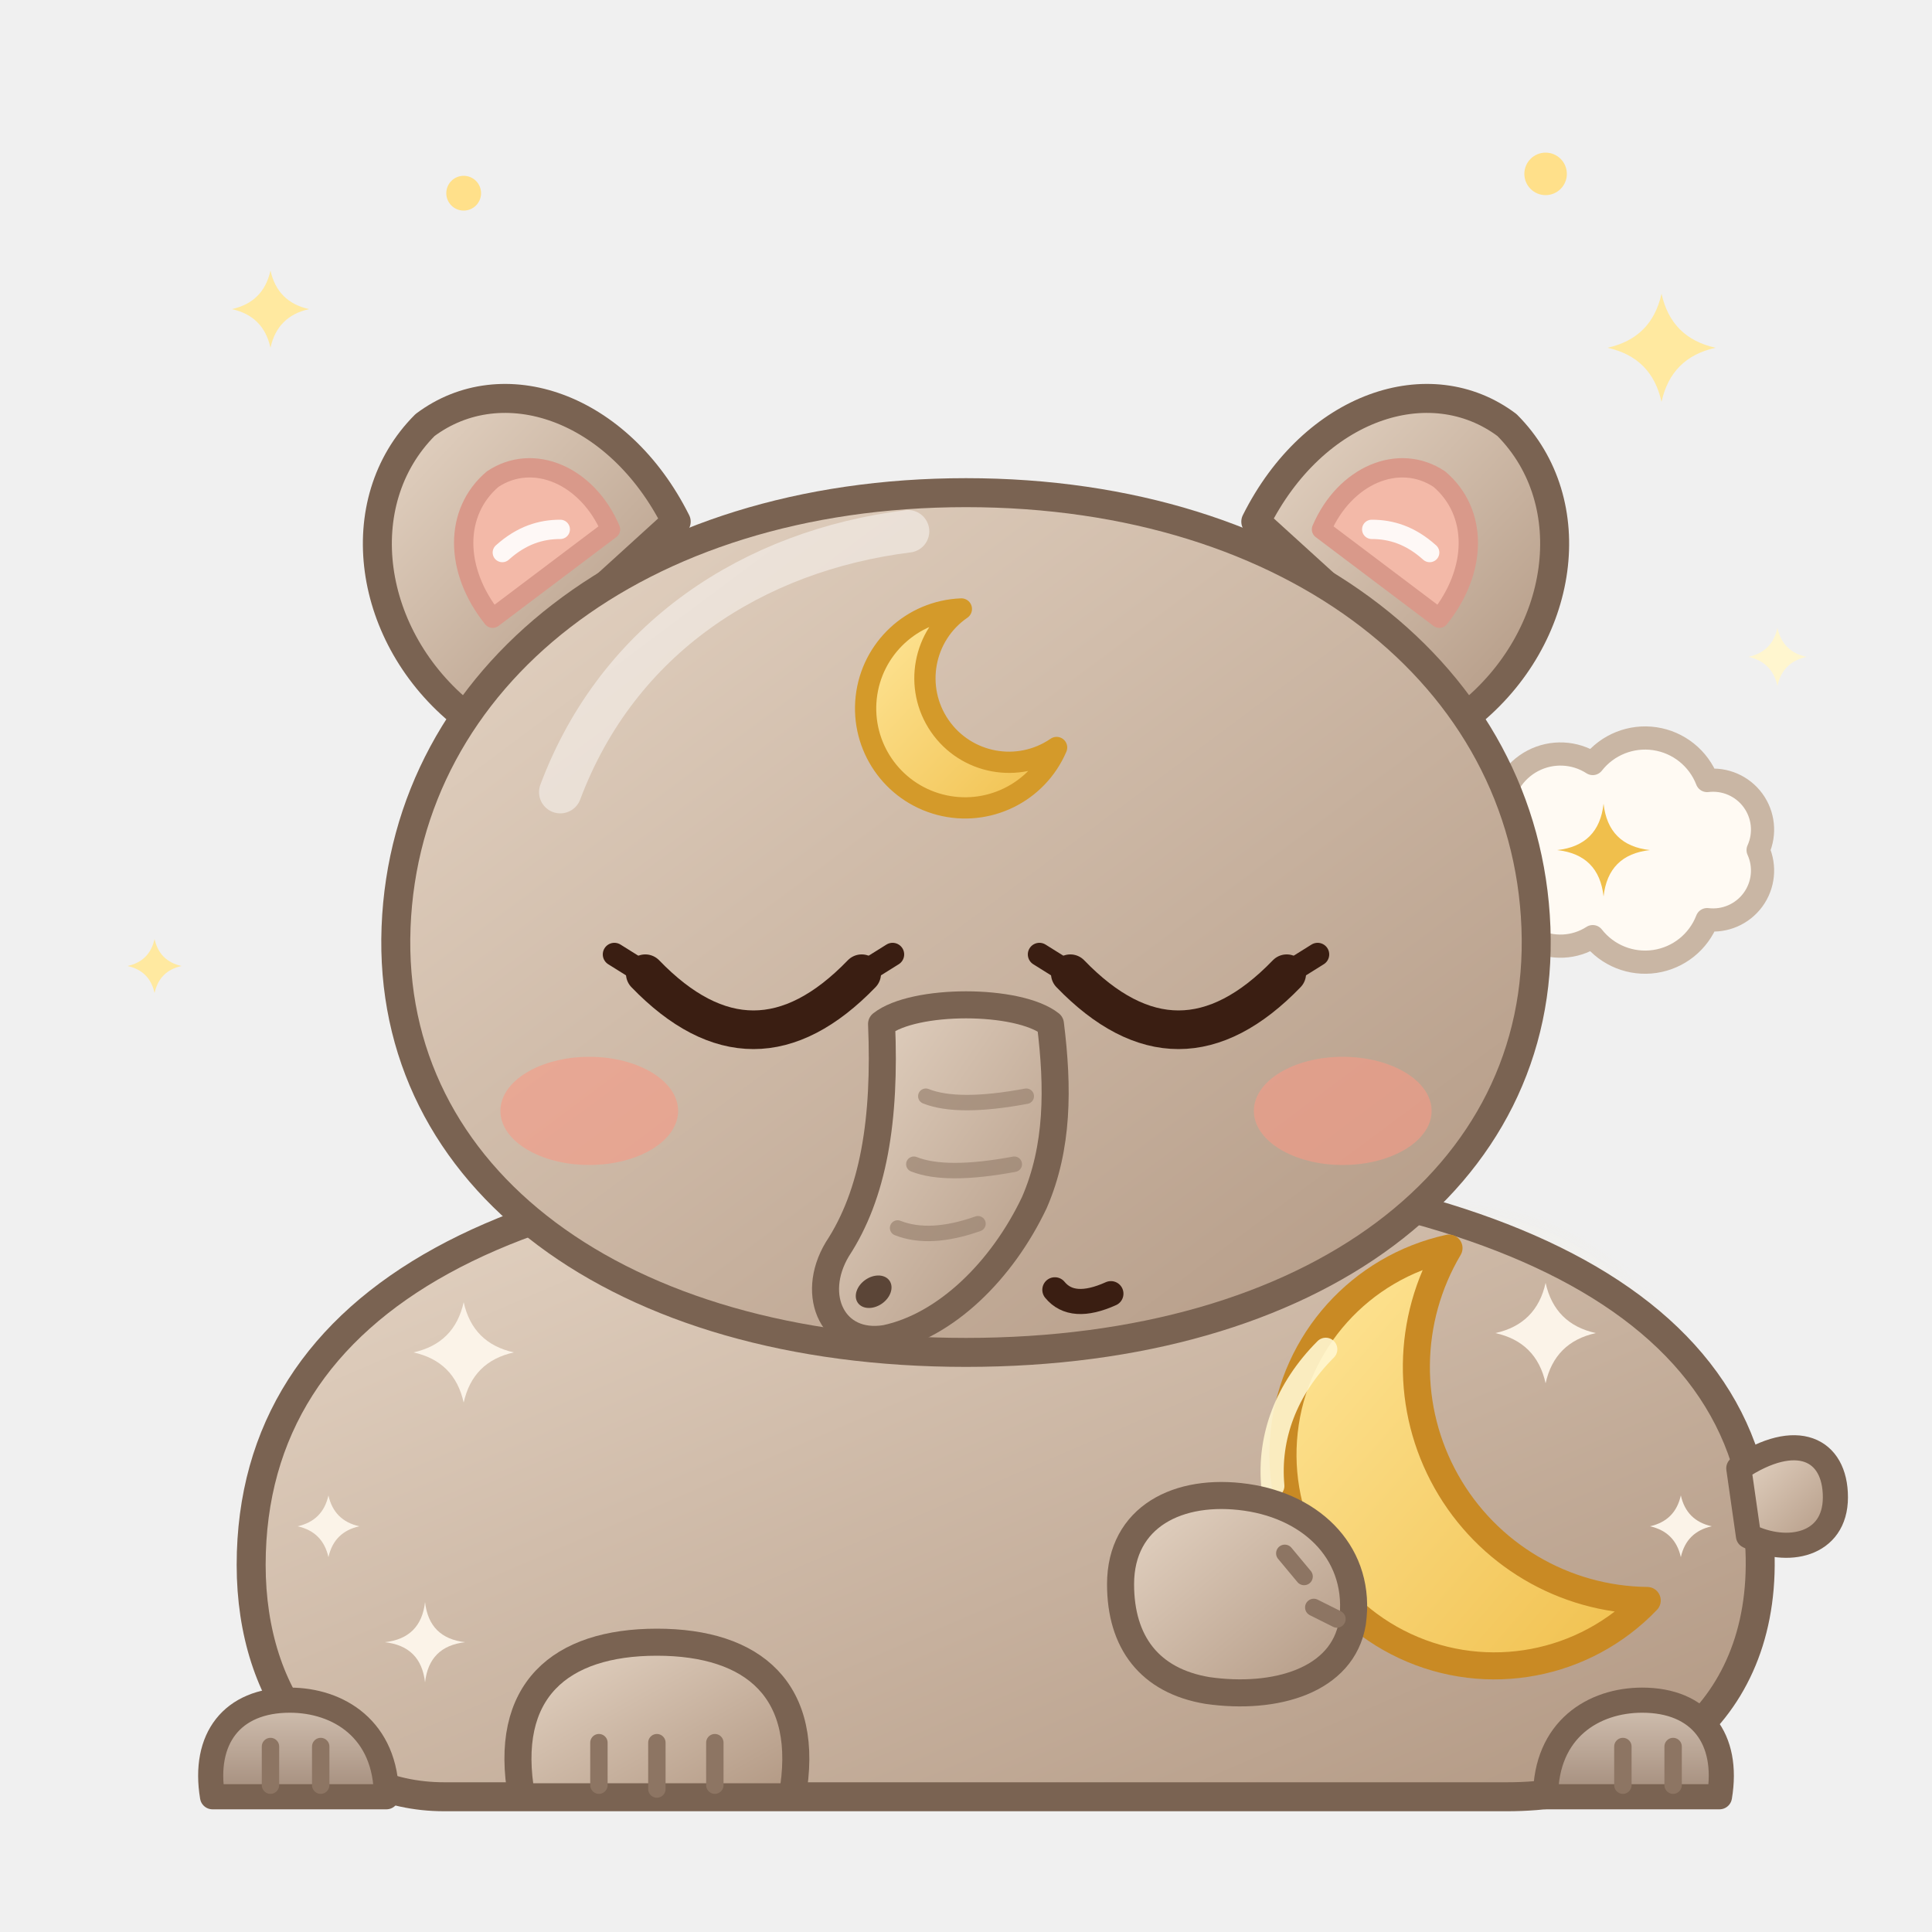
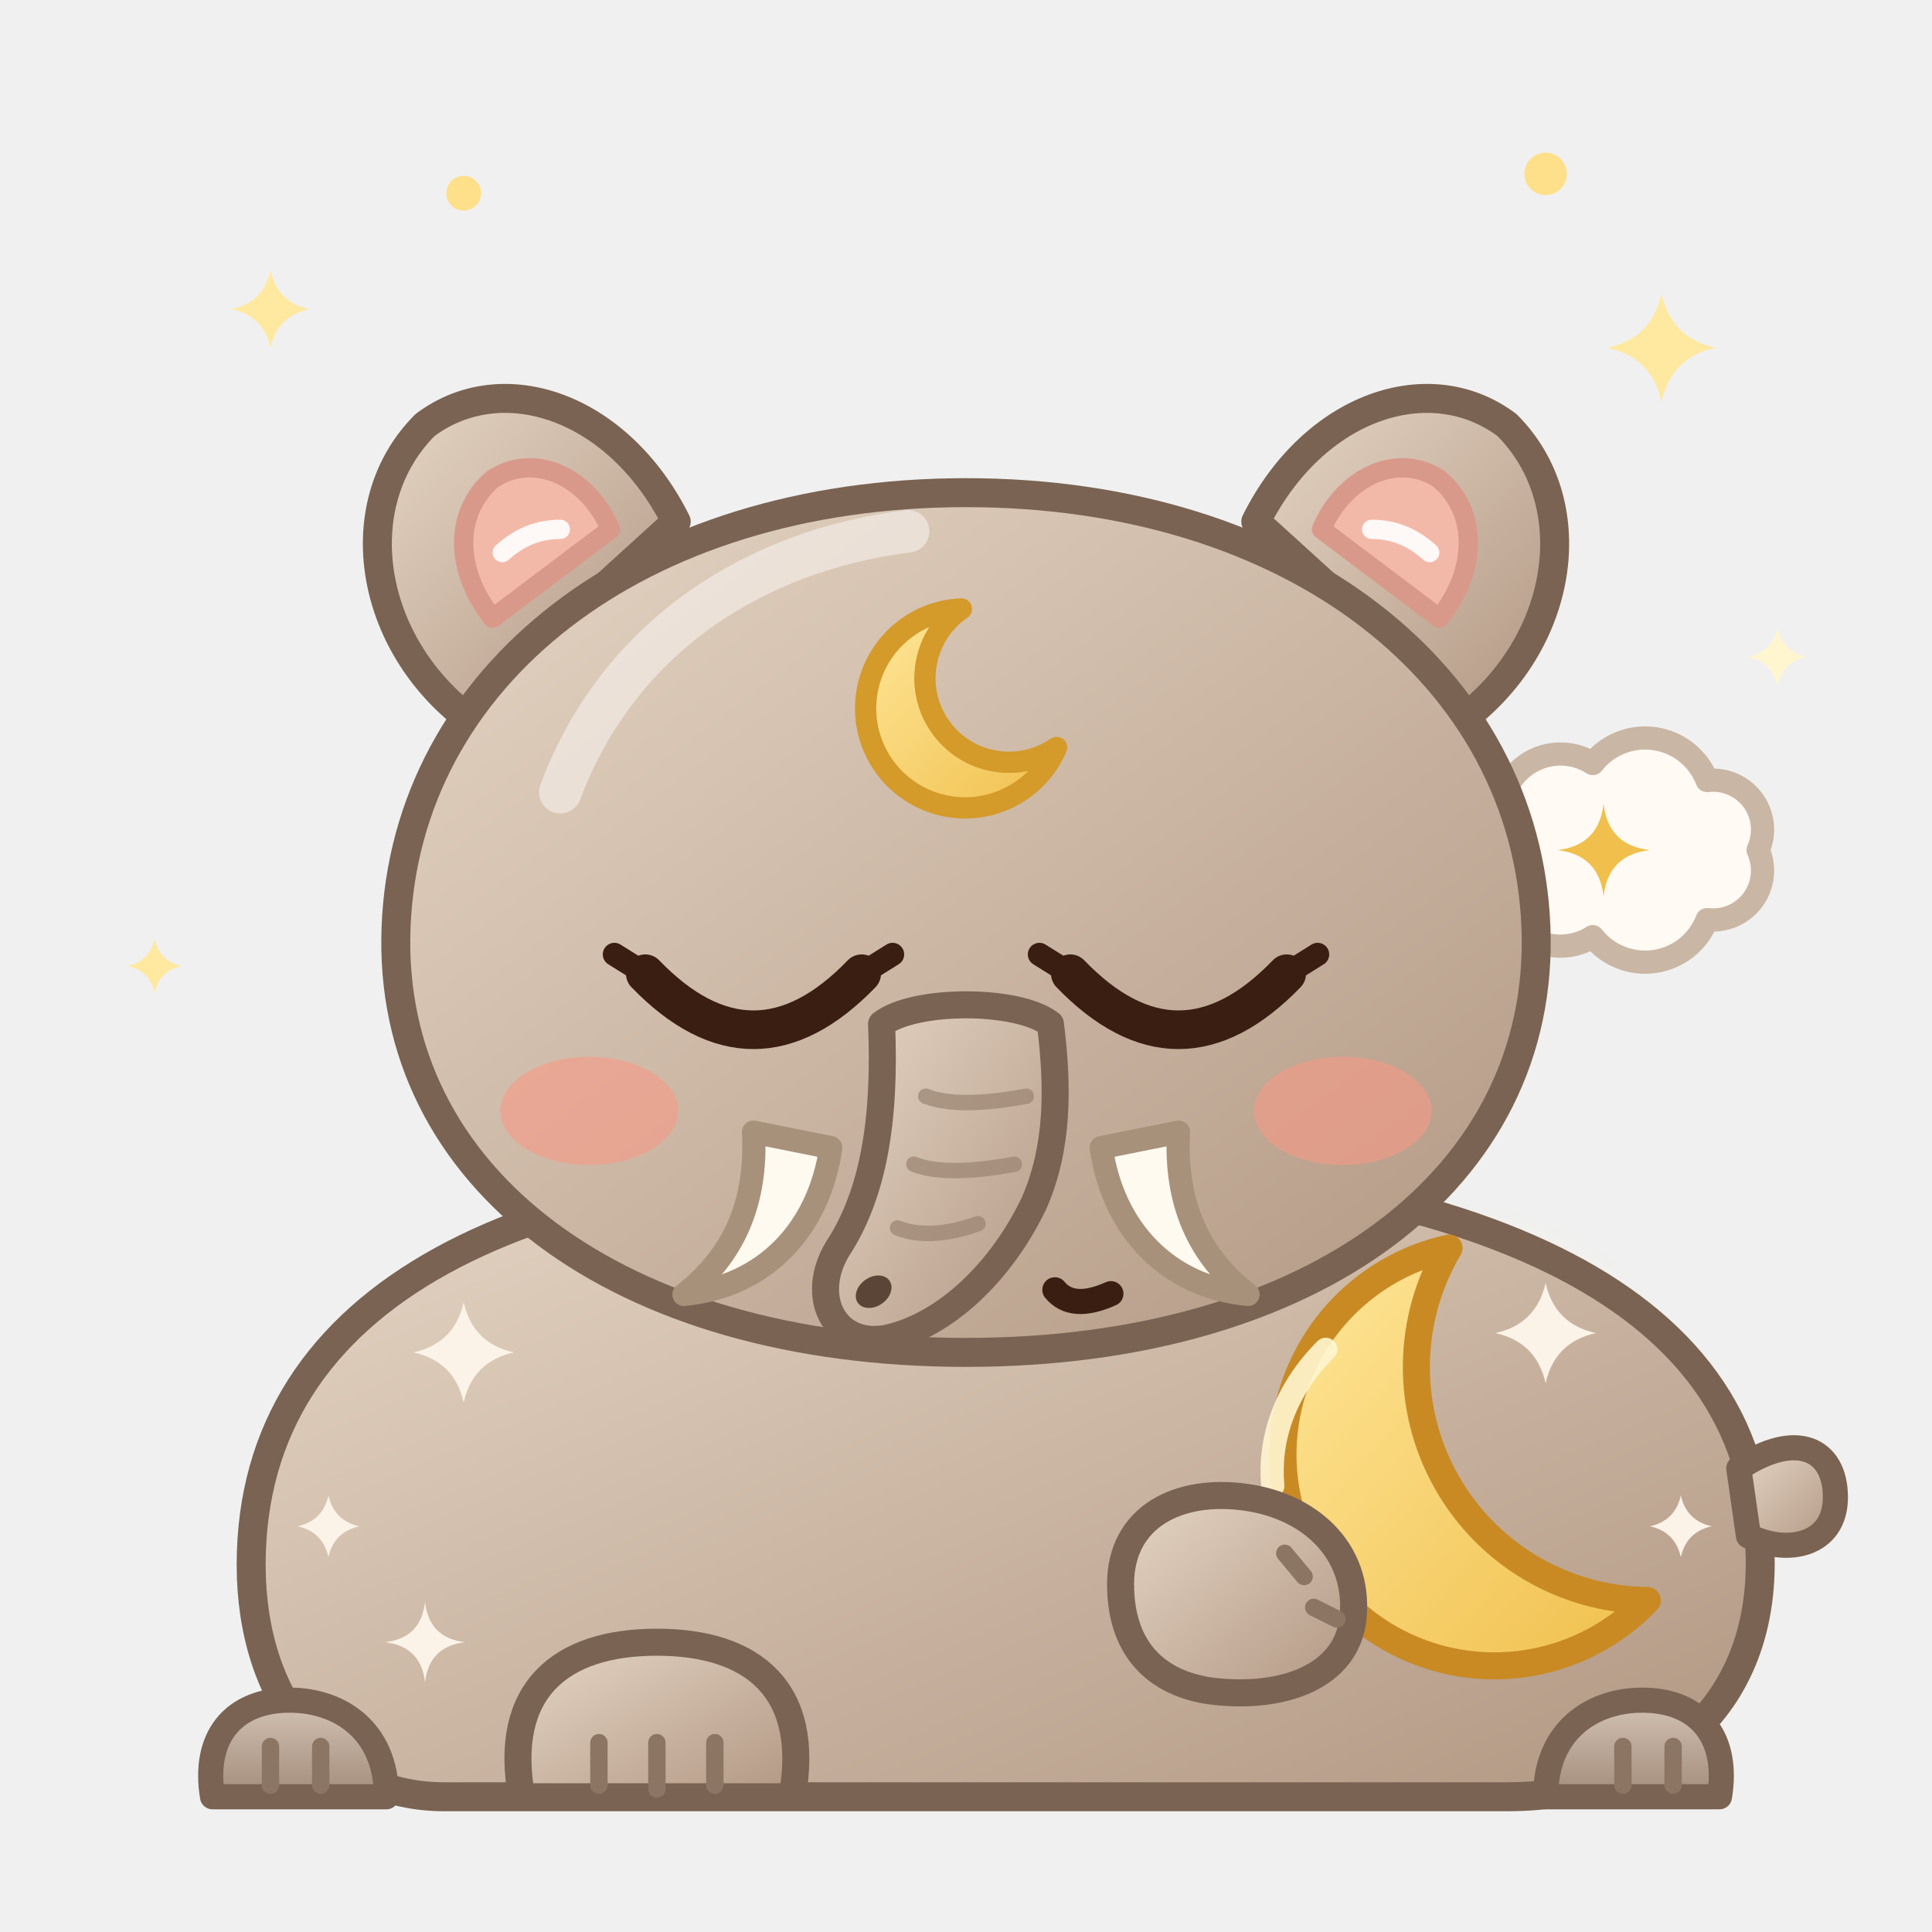
<svg xmlns="http://www.w3.org/2000/svg" viewBox="0 0 100 100" width="480" height="480">
  <defs>
    <linearGradient id="dozy-f4-body" x1="0" y1="0" x2="1" y2="1">
      <stop offset="0" stop-color="#e6d6c6" />
      <stop offset="1" stop-color="#b19782" />
    </linearGradient>
    <linearGradient id="dozy-f4-cream" x1="0" y1="0" x2="0" y2="1">
      <stop offset="0" stop-color="#fffaf3" />
      <stop offset="1" stop-color="#efe3d6" />
    </linearGradient>
    <linearGradient id="dozy-f4-moon" x1="0" y1="0" x2="1" y2="1">
      <stop offset="0" stop-color="#ffe79a" />
      <stop offset="1" stop-color="#f0bf4c" />
    </linearGradient>
    <linearGradient id="dozy-f4-nose" x1="0" y1="0" x2="0" y2="1">
      <stop offset="0" stop-color="#d3c2b3" />
      <stop offset="1" stop-color="#a38c7b" />
    </linearGradient>
    <radialGradient id="dozy-f4-glow">
      <stop offset="0" stop-color="#fff1b8" stop-opacity=".85" />
      <stop offset="1" stop-color="#fff1b8" stop-opacity="0" />
    </radialGradient>
  </defs>
  <circle cx="75" cy="76" r="14" fill="url(#dozy-f4-glow)" opacity=".8" />
  <g>
    <path d="M91 44A2.56 2.56 0 0 1 88.36 47.6A3.44 3.44 0 0 1 82.44 48.48A3.08 3.08 0 0 1 77.69 46A2.3 2.3 0 0 1 77.69 42A3.08 3.08 0 0 1 82.44 39.52A3.44 3.44 0 0 1 88.36 40.4A2.56 2.56 0 0 1 91 44Z" fill="#fffaf3" stroke="#c9b6a4" stroke-width="1.2" stroke-linejoin="round" stroke-linecap="round" />
    <path d="M83 41.6Q83.24 43.76 85.4 44Q83.24 44.24 83 46.4Q82.76 44.24 80.6 44Q82.76 43.76 83 41.6Z" fill="#f0bf4c" />
    <path d="M13 81C13 67 27 60 50 60C74 60 90 66 91 79C92 88 86 93 78 93L23 93C17 93 13 88 13 81Z" fill="url(#dozy-f4-body)" stroke="#7a6352" stroke-width="1.5" stroke-linejoin="round" stroke-linecap="round" />
    <path d="M24 67.4Q24.47 69.53 26.6 70Q24.47 70.47 24 72.6Q23.53 70.47 21.4 70Q23.53 69.53 24 67.4Z" fill="#fbf3e8" opacity="1" />
    <path d="M80 66.4Q80.47 68.53 82.6 69Q80.47 69.47 80 71.6Q79.53 69.47 77.4 69Q79.53 68.53 80 66.4Z" fill="#fbf3e8" opacity="1" />
    <path d="M17 77.4Q17.29 78.71 18.6 79Q17.29 79.29 17 80.6Q16.71 79.29 15.4 79Q16.71 78.71 17 77.4Z" fill="#fbf3e8" opacity="1" />
    <path d="M87 77.4Q87.29 78.71 88.6 79Q87.29 79.29 87 80.6Q86.71 79.29 85.4 79Q86.71 78.71 87 77.4Z" fill="#fbf3e8" opacity="1" />
    <path d="M36 62.04Q36.26 64.34 38.56 64.6Q36.26 64.86 36 67.16Q35.74 64.86 33.44 64.6Q35.74 64.34 36 62.04Z" fill="#fbf3e8" />
    <path d="M65 61.76Q65.22 63.78 67.24 64Q65.22 64.22 65 66.24Q64.78 64.22 62.76 64Q64.78 63.78 65 61.76Z" fill="#fbf3e8" />
    <path d="M22 82.92Q22.21 84.79 24.08 85Q22.21 85.21 22 87.08Q21.79 85.21 19.92 85Q21.79 84.79 22 82.92Z" fill="#fbf3e8" />
    <path d="M90 76C93 74 95 75 95 77.5C95 80 92.5 80.5 90.5 79.5Z" fill="url(#dozy-f4-body)" stroke="#7a6352" stroke-width="1.3" stroke-linejoin="round" stroke-linecap="round" />
    <path d="M80 93C80 89.5 82.5 88 85 88C88 88 89.5 90 89 93Z" fill="url(#dozy-f4-nose)" stroke="#7a6352" stroke-width="1.3" stroke-linejoin="round" stroke-linecap="round" />
    <path d="M11 93C10.5 90 12 88 15 88C17.5 88 20 89.5 20 93Z" fill="url(#dozy-f4-nose)" stroke="#7a6352" stroke-width="1.3" stroke-linejoin="round" stroke-linecap="round" />
    <path d="M27 93C26 87.5 29 85 34 85C39 85 42 87.5 41 93Z" fill="url(#dozy-f4-body)" stroke="#7a6352" stroke-width="1.4" stroke-linejoin="round" stroke-linecap="round" />
    <path d="M84 92.4L84 90.4M86.6 92.4L86.6 90.4M14 92.4L14 90.4M16.6 92.4L16.6 90.4M31 92.4L31 90.2M34 92.6L34 90.2M37 92.4L37 90.2" fill="none" stroke="#8d7563" stroke-width="0.9" stroke-linejoin="round" stroke-linecap="round" opacity="1" />
    <path d="M24 37C19 33 18 26 22 22C26 19 32 21 35 27Z" fill="url(#dozy-f4-body)" stroke="#7a6352" stroke-width="1.5" stroke-linejoin="round" stroke-linecap="round" />
    <path d="M76 37C81 33 82 26 78 22C74 19 68 21 65 27Z" fill="url(#dozy-f4-body)" stroke="#7a6352" stroke-width="1.5" stroke-linejoin="round" stroke-linecap="round" />
    <path d="M25.5 32C23.5 29.5 23.5 26.5 25.5 24.8C27.6 23.4 30.4 24.6 31.6 27.4Z" fill="#f3b9a8" stroke="#d9998a" stroke-width="1" stroke-linejoin="round" stroke-linecap="round" />
    <path d="M74.5 32C76.5 29.5 76.5 26.5 74.5 24.8C72.4 23.4 69.6 24.6 68.4 27.4Z" fill="#f3b9a8" stroke="#d9998a" stroke-width="1" stroke-linejoin="round" stroke-linecap="round" />
    <path d="M26 28.6c1-.9 2-1.2 3-1.2M74 28.6c-1-.9-2-1.2-3-1.2" fill="none" stroke="#fff" stroke-width="1" stroke-linecap="round" stroke-linejoin="round" opacity="0.9" />
    <path d="M50 25.5C67 25.5 79 35 79.5 48 80 61 68 70 50 70 32 70 20 61 20.5 48 21 35 33 25.5 50 25.5Z" fill="url(#dozy-f4-body)" stroke="#7a6352" stroke-width="1.5" stroke-linejoin="round" stroke-linecap="round" />
    <path d="M29 41c3-8 10-12.5 18-13.5" fill="none" stroke="#fff" stroke-width="2.2" stroke-linecap="round" stroke-linejoin="round" opacity="0.45" />
    <path d="M49.76 31.52A5.15 5.15 0 1 0 54.69 38.69A4.03 4.03 0 1 1 49.76 31.52Z" fill="url(#dozy-f4-moon)" stroke="#d49a2a" stroke-width="1.1" stroke-linejoin="round" stroke-linecap="round" />
    <path d="M33.4 50.4Q39 56.2 44.6 50.4" fill="none" stroke="#3a1e12" stroke-width="2" stroke-linecap="round" stroke-linejoin="round" opacity="1" />
    <path d="M33.4 50.4l-1.6-1M44.6 50.4l1.6-1" fill="none" stroke="#3a1e12" stroke-width="1.2" stroke-linecap="round" stroke-linejoin="round" opacity="1" />
    <path d="M55.4 50.4Q61 56.2 66.6 50.4" fill="none" stroke="#3a1e12" stroke-width="2" stroke-linecap="round" stroke-linejoin="round" opacity="1" />
    <path d="M55.4 50.4l-1.6-1M66.6 50.4l1.6-1" fill="none" stroke="#3a1e12" stroke-width="1.2" stroke-linecap="round" stroke-linejoin="round" opacity="1" />
    <ellipse cx="30.5" cy="57.5" rx="4.6" ry="2.8" fill="#f79a86" opacity=".6" />
    <ellipse cx="69.5" cy="57.5" rx="4.6" ry="2.8" fill="#f79a86" opacity=".6" />
+     <path d="M43 59.4C42.4 63.6 39.6 66.6 35.4 67 38 65 39.2 62.2 39 58.6Z" fill="#fffaf0" stroke="#a8917a" stroke-width="1.2" stroke-linejoin="round" />
+     <path d="M57 59.4C57.6 63.6 60.4 66.6 64.6 67 62 65 60.8 62.2 61 58.6Z" fill="#fffaf0" stroke="#a8917a" stroke-width="1.2" stroke-linejoin="round" />
    <path d="M45.63 53C45.84 57.95 45.22 61.8 43.34 64.66C41.89 67.08 43.14 69.72 45.84 69.28C48.96 68.62 51.87 65.76 53.54 62.24C54.78 59.38 54.78 56.3 54.37 53C52.7 51.68 47.3 51.68 45.63 53Z" fill="url(#dozy-f4-body)" stroke="#7a6352" stroke-width="1.4" stroke-linejoin="round" stroke-linecap="round" />
    <path d="M47.92 56.74Q49.58 57.4 53.12 56.74M47.3 60.26Q48.96 60.92 52.5 60.26" fill="none" stroke="#9a8371" stroke-width="0.8" stroke-linejoin="round" stroke-linecap="round" opacity="0.7" />
    <path d="M46.46 63.56Q48.13 64.22 50.62 63.34" fill="none" stroke="#9a8371" stroke-width="0.8" stroke-linejoin="round" stroke-linecap="round" opacity="0.7" />
    <ellipse cx="45.22" cy="66.86" rx="1" ry=".75" fill="#5b4537" transform="rotate(-35 45.22 66.86)" />
    <path d="M54.6 66.76Q55.5 67.86 57.5 66.96" fill="none" stroke="#3a1e12" stroke-width="1.3" stroke-linejoin="round" stroke-linecap="round" opacity="1" />
    <path d="M75 64.6A10.94 10.94 0 1 0 85.26 82.84A12.08 12.08 0 0 1 75 64.6Z" fill="url(#dozy-f4-moon)" stroke="#c98a24" stroke-width="1.4" stroke-linejoin="round" stroke-linecap="round" />
    <path d="M68.62 69.84C66.56 71.9 65.65 74.4 65.88 76.91" fill="none" stroke="#fff6cf" stroke-width="1.2" stroke-linejoin="round" stroke-linecap="round" opacity="0.9" />
    <path d="M58 82C58 78.5 61 77 64.5 77.5C68 78 70.5 80.5 70 84C69.5 87 66 88 62.5 87.5C59.5 87 58 85 58 82Z" fill="url(#dozy-f4-body)" stroke="#7a6352" stroke-width="1.4" stroke-linejoin="round" stroke-linecap="round" />
    <path d="M66.5 80.4L67.5 81.6M68 83.2L69.2 83.8" fill="none" stroke="#8d7563" stroke-width="0.9" stroke-linejoin="round" stroke-linecap="round" opacity="1" />
  </g>
  <path d="M86 15.2Q86.504 17.496 88.8 18Q86.504 18.504 86 20.8Q85.496 18.504 83.2 18Q85.496 17.496 86 15.2Z" fill="#ffe9a0" opacity="1" />
  <path d="M14 14Q14.36 15.64 16 16Q14.36 16.36 14 18Q13.64 16.36 12 16Q13.64 15.64 14 14Z" fill="#ffe9a0" opacity="1" />
  <path d="M92 32.5Q92.27 33.73 93.5 34Q92.27 34.27 92 35.5Q91.73 34.27 90.5 34Q91.73 33.73 92 32.5Z" fill="#fff6cf" opacity="1" />
  <path d="M8 48.6Q8.252 49.748 9.4 50Q8.252 50.252 8 51.4Q7.748 50.252 6.6 50Q7.748 49.748 8 48.6Z" fill="#ffe9a0" opacity="1" />
  <circle cx="80" cy="9" r="1.1" fill="#ffe08a" />
  <circle cx="24" cy="10" r=".9" fill="#ffe08a" />
</svg>
